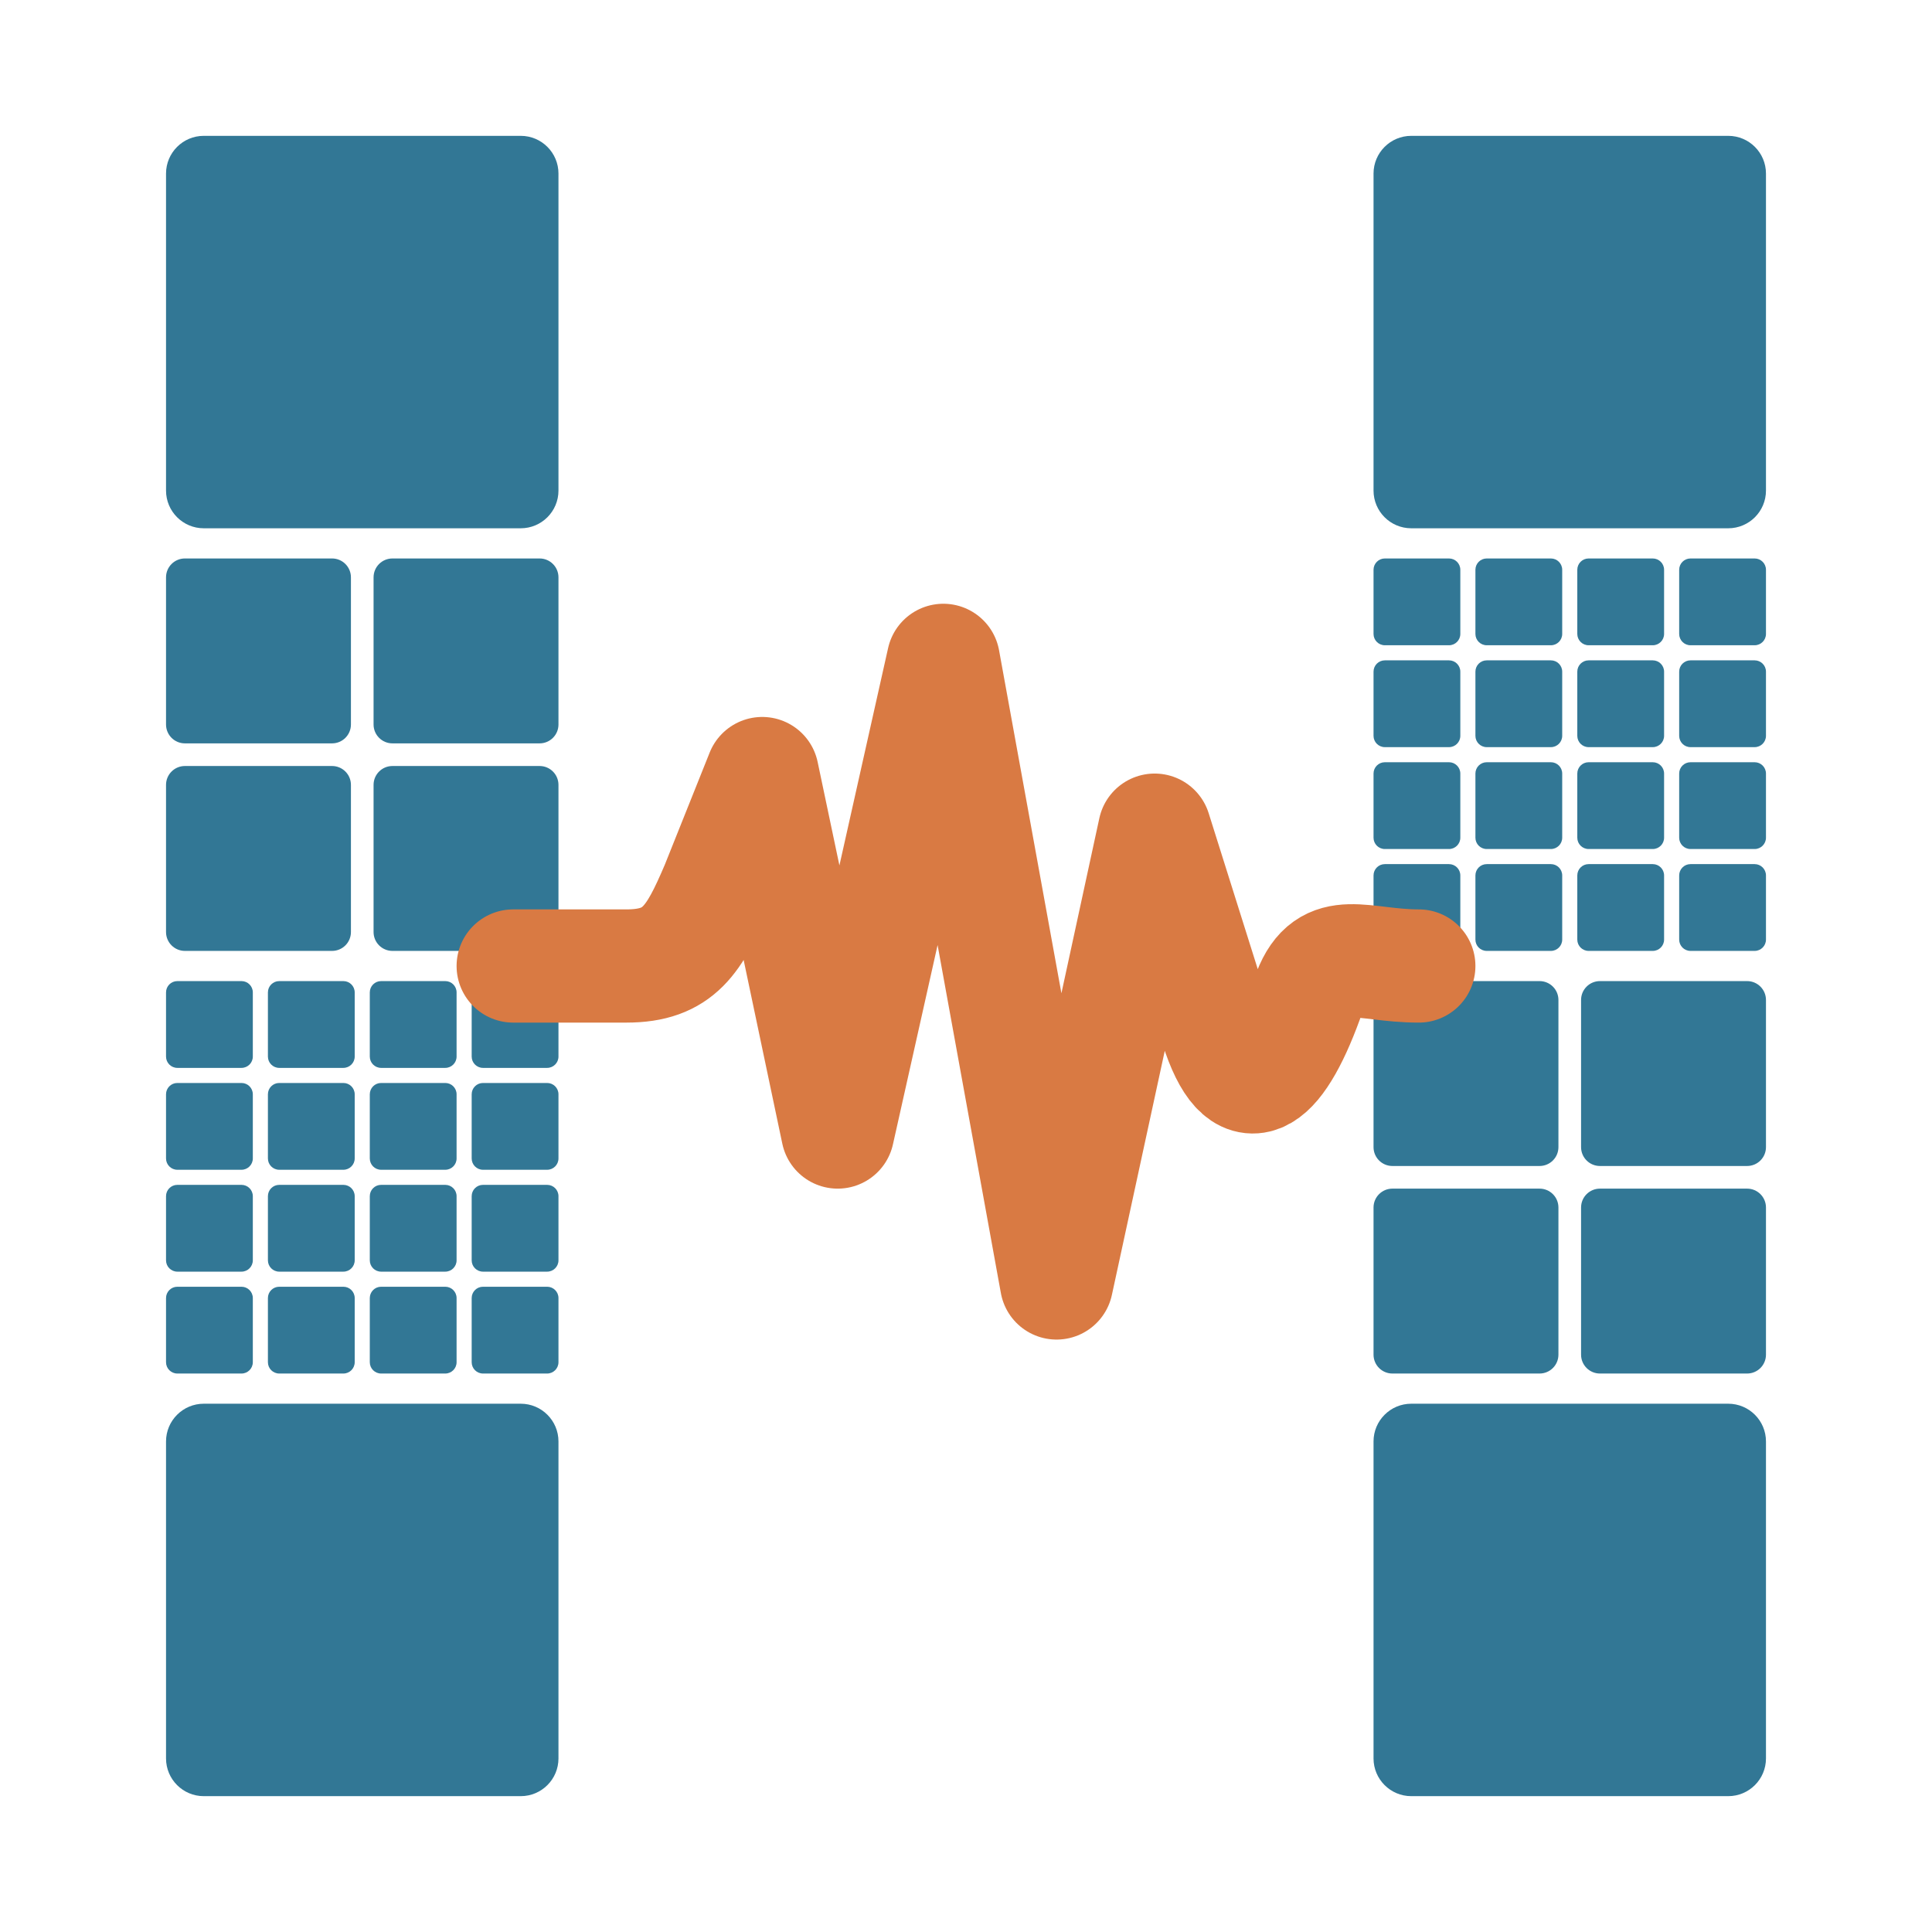
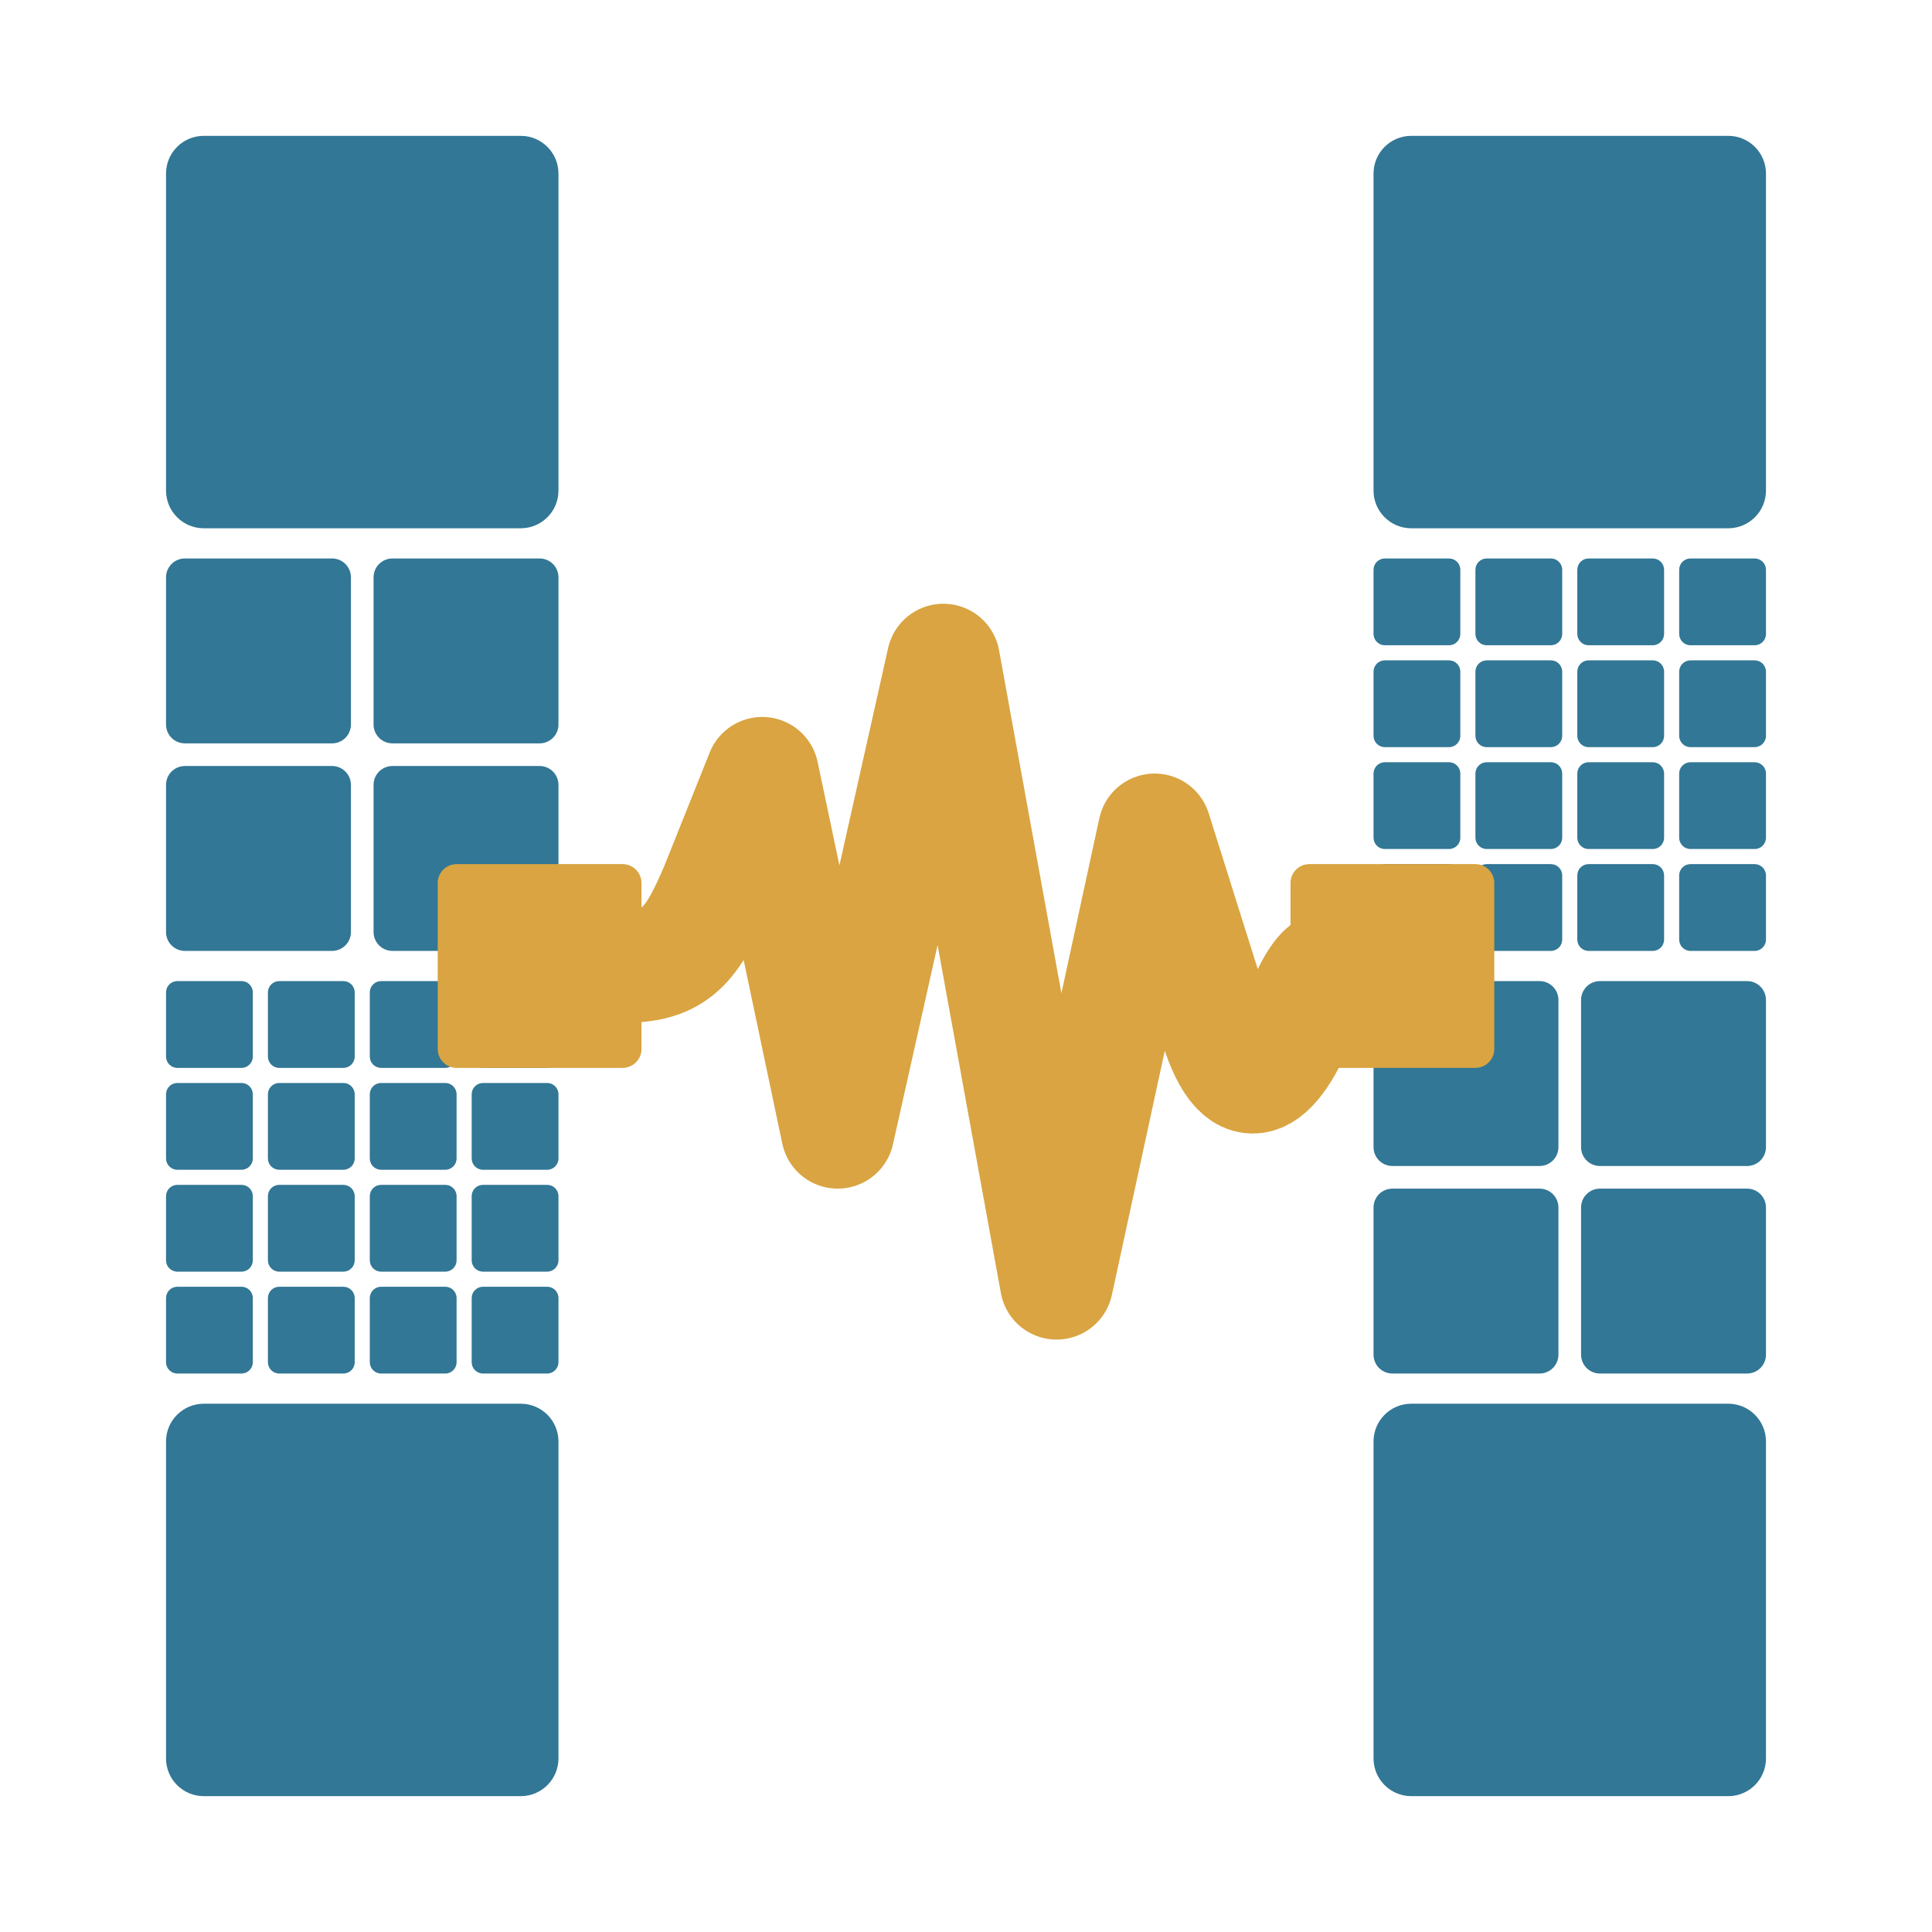
<svg xmlns="http://www.w3.org/2000/svg" viewBox="0 0 512 512" role="img" aria-labelledby="title description">
-   <description id="description">An H assembled from square adaptive octree cells, crossed by a seismic waveform.</description>
+   <description id="description">An H assembled from square adaptive octree cells, joined by a gold seismic waveform with square terminals.</description>
  <g fill="#327795">
    <rect data-octree-cell="true" x="44" y="36" width="104" height="104" rx="10" />
    <rect data-octree-cell="true" x="44" y="148" width="49" height="49" rx="5" />
    <rect data-octree-cell="true" x="99" y="148" width="49" height="49" rx="5" />
    <rect data-octree-cell="true" x="44" y="203" width="49" height="49" rx="5" />
    <rect data-octree-cell="true" x="99" y="203" width="49" height="49" rx="5" />
    <rect data-octree-cell="true" x="44" y="260" width="23" height="23" rx="3" />
    <rect data-octree-cell="true" x="71" y="260" width="23" height="23" rx="3" />
    <rect data-octree-cell="true" x="98" y="260" width="23" height="23" rx="3" />
    <rect data-octree-cell="true" x="125" y="260" width="23" height="23" rx="3" />
    <rect data-octree-cell="true" x="44" y="287" width="23" height="23" rx="3" />
    <rect data-octree-cell="true" x="71" y="287" width="23" height="23" rx="3" />
    <rect data-octree-cell="true" x="98" y="287" width="23" height="23" rx="3" />
    <rect data-octree-cell="true" x="125" y="287" width="23" height="23" rx="3" />
    <rect data-octree-cell="true" x="44" y="314" width="23" height="23" rx="3" />
    <rect data-octree-cell="true" x="71" y="314" width="23" height="23" rx="3" />
    <rect data-octree-cell="true" x="98" y="314" width="23" height="23" rx="3" />
    <rect data-octree-cell="true" x="125" y="314" width="23" height="23" rx="3" />
    <rect data-octree-cell="true" x="44" y="341" width="23" height="23" rx="3" />
    <rect data-octree-cell="true" x="71" y="341" width="23" height="23" rx="3" />
    <rect data-octree-cell="true" x="98" y="341" width="23" height="23" rx="3" />
    <rect data-octree-cell="true" x="125" y="341" width="23" height="23" rx="3" />
    <rect data-octree-cell="true" x="44" y="372" width="104" height="104" rx="10" />
    <rect data-octree-cell="true" x="364" y="36" width="104" height="104" rx="10" />
    <rect data-octree-cell="true" x="364" y="148" width="23" height="23" rx="3" />
    <rect data-octree-cell="true" x="391" y="148" width="23" height="23" rx="3" />
    <rect data-octree-cell="true" x="418" y="148" width="23" height="23" rx="3" />
    <rect data-octree-cell="true" x="445" y="148" width="23" height="23" rx="3" />
    <rect data-octree-cell="true" x="364" y="175" width="23" height="23" rx="3" />
    <rect data-octree-cell="true" x="391" y="175" width="23" height="23" rx="3" />
    <rect data-octree-cell="true" x="418" y="175" width="23" height="23" rx="3" />
    <rect data-octree-cell="true" x="445" y="175" width="23" height="23" rx="3" />
    <rect data-octree-cell="true" x="364" y="202" width="23" height="23" rx="3" />
    <rect data-octree-cell="true" x="391" y="202" width="23" height="23" rx="3" />
    <rect data-octree-cell="true" x="418" y="202" width="23" height="23" rx="3" />
    <rect data-octree-cell="true" x="445" y="202" width="23" height="23" rx="3" />
    <rect data-octree-cell="true" x="364" y="229" width="23" height="23" rx="3" />
    <rect data-octree-cell="true" x="391" y="229" width="23" height="23" rx="3" />
    <rect data-octree-cell="true" x="418" y="229" width="23" height="23" rx="3" />
    <rect data-octree-cell="true" x="445" y="229" width="23" height="23" rx="3" />
    <rect data-octree-cell="true" x="364" y="260" width="49" height="49" rx="5" />
    <rect data-octree-cell="true" x="419" y="260" width="49" height="49" rx="5" />
    <rect data-octree-cell="true" x="364" y="315" width="49" height="49" rx="5" />
    <rect data-octree-cell="true" x="419" y="315" width="49" height="49" rx="5" />
    <rect data-octree-cell="true" x="364" y="372" width="104" height="104" rx="10" />
  </g>
-   <path d="M136 256 L166 256 C180 256 184 249 190 235 L202 205 L222 300 L250 175 L280 340 L306 220 L323 274 C330 294 339 286 347 263 C352 250 361 256 376 256" fill="none" stroke="#D97A43" stroke-linecap="round" stroke-linejoin="round" stroke-width="30" />
+   <path d="M158 256 L166 256 C180 256 184 249 190 235 L202 205 L222 300 L250 175 L280 340 L306 220 L323 274 C330 294 339 286 347 263 C350 257 352 256 354 256" fill="none" stroke="#D9A441" stroke-linecap="round" stroke-linejoin="round" stroke-width="30" />
+   <g fill="#D9A441">
+     <rect data-wave-terminal="true" x="116" y="229" width="54" height="54" rx="5" />
+     <rect data-wave-terminal="true" x="342" y="229" width="54" height="54" rx="5" />
+   </g>
</svg>
